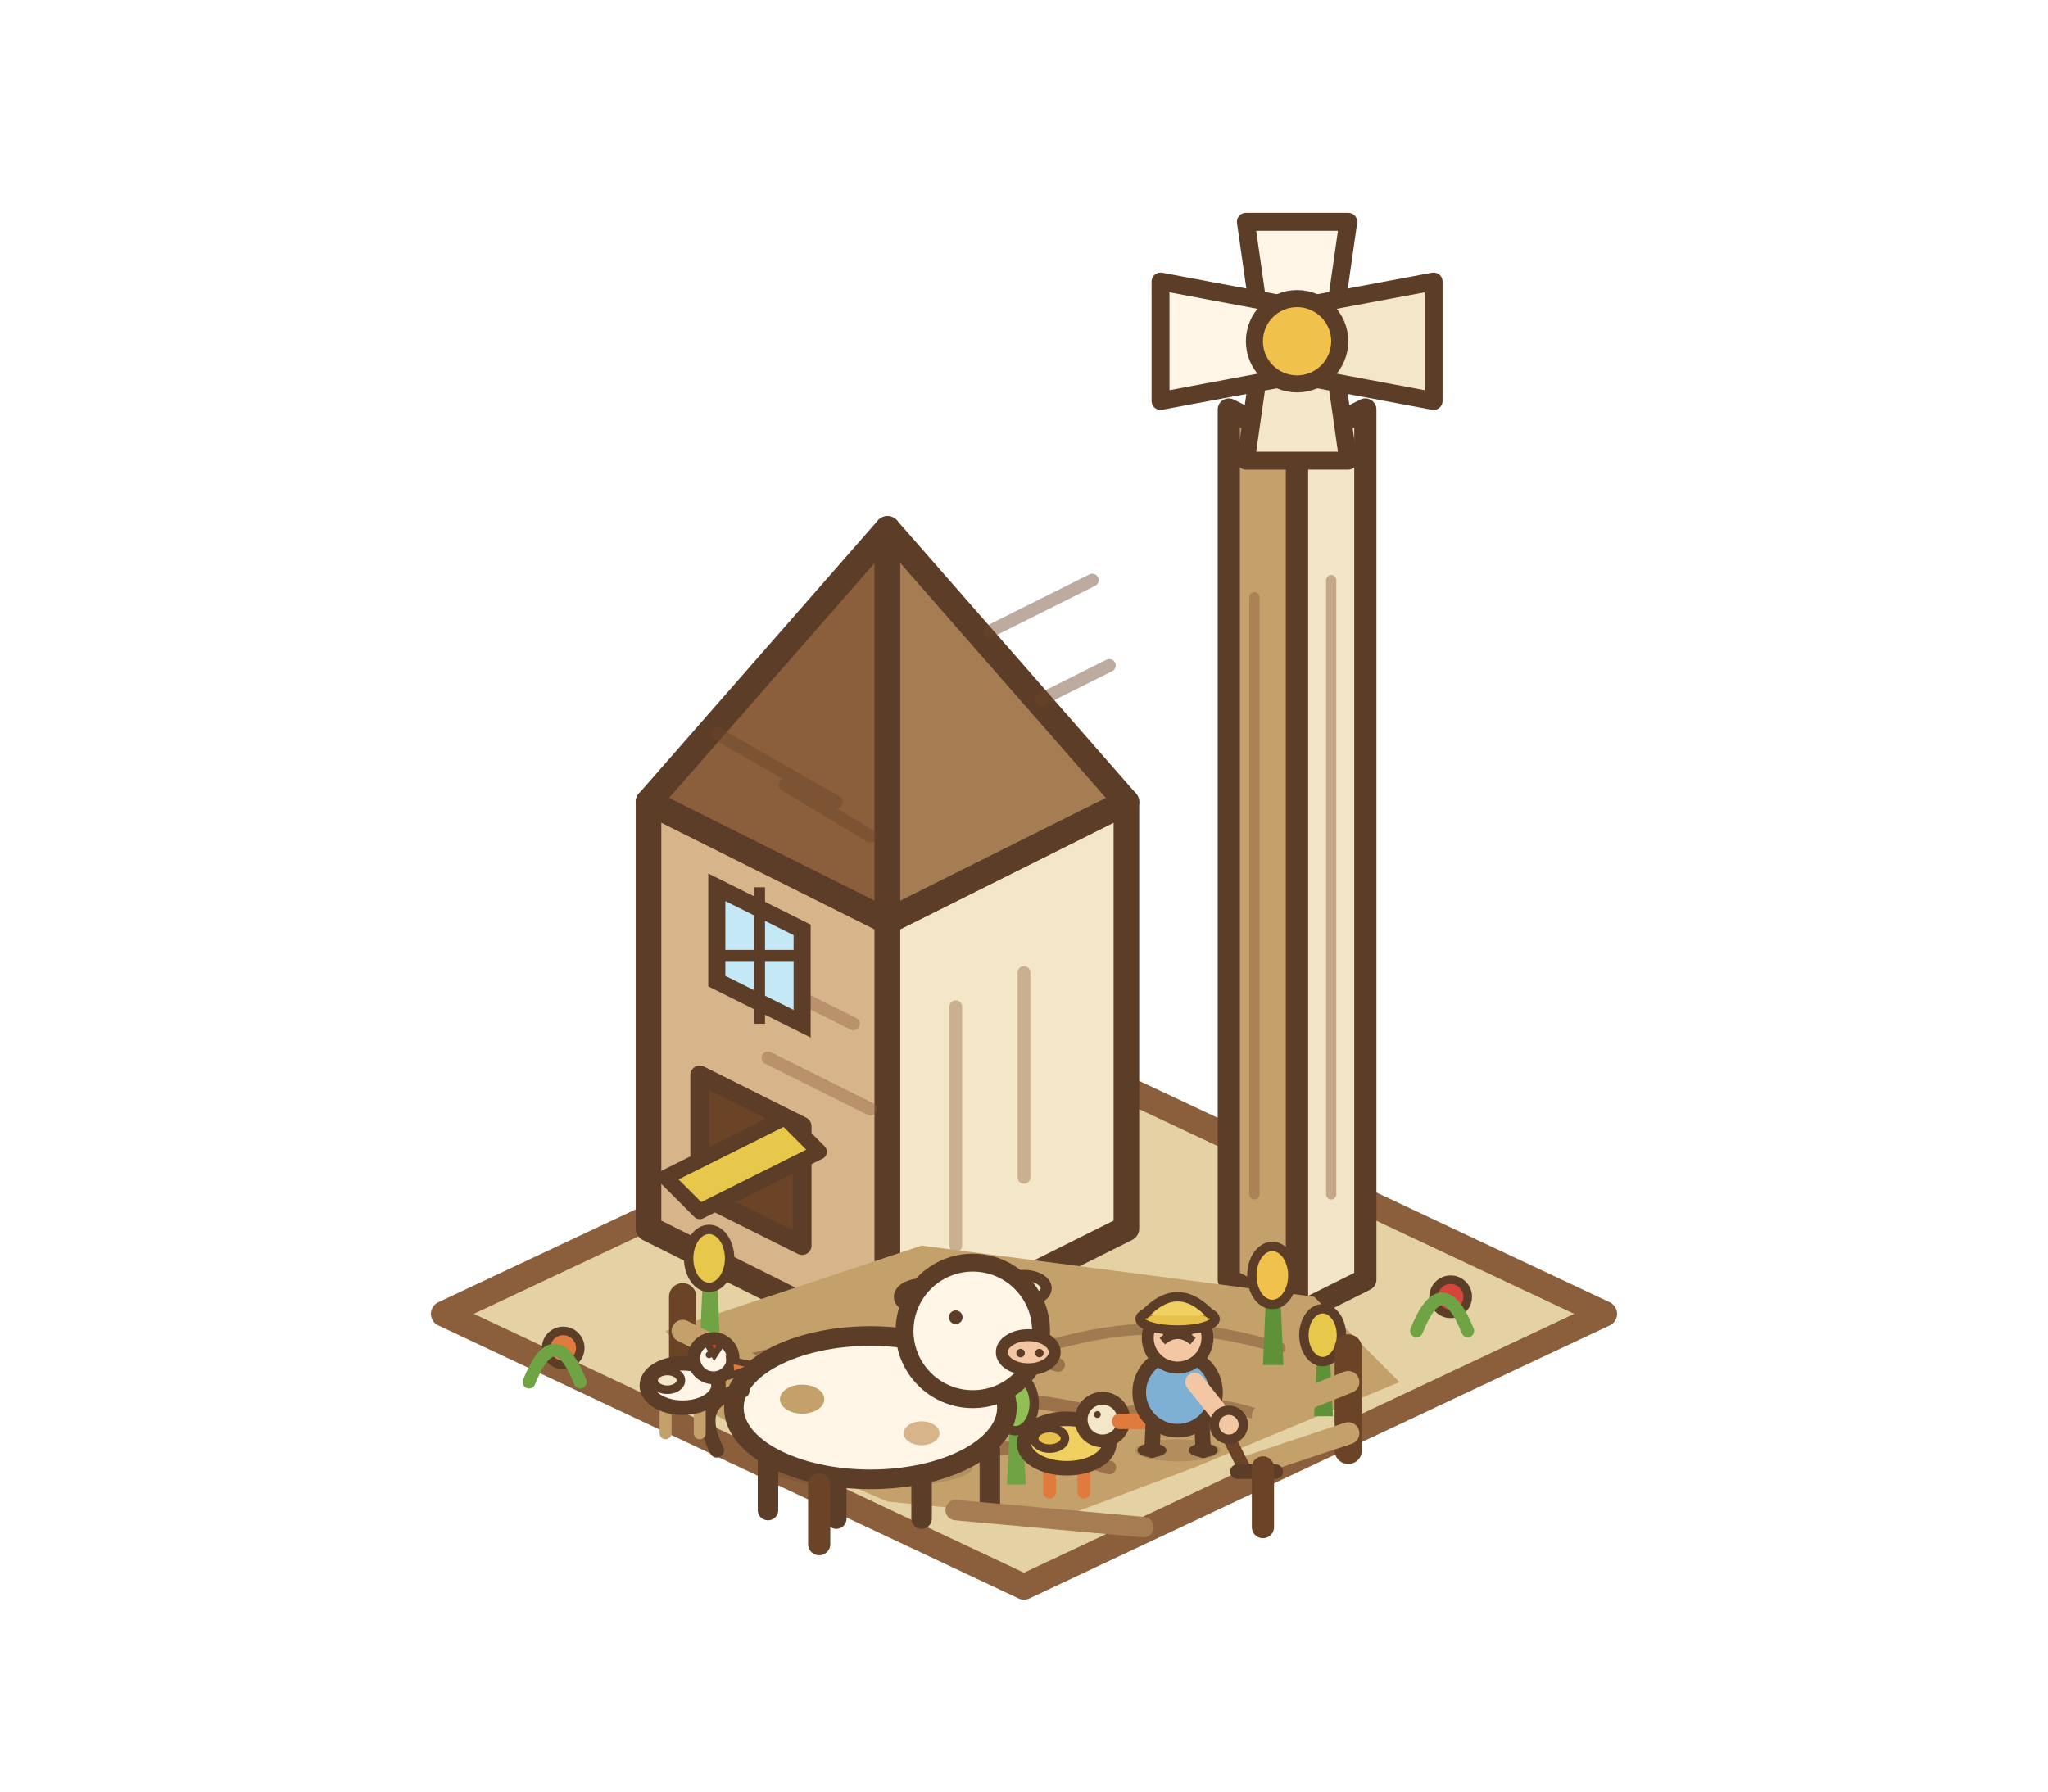
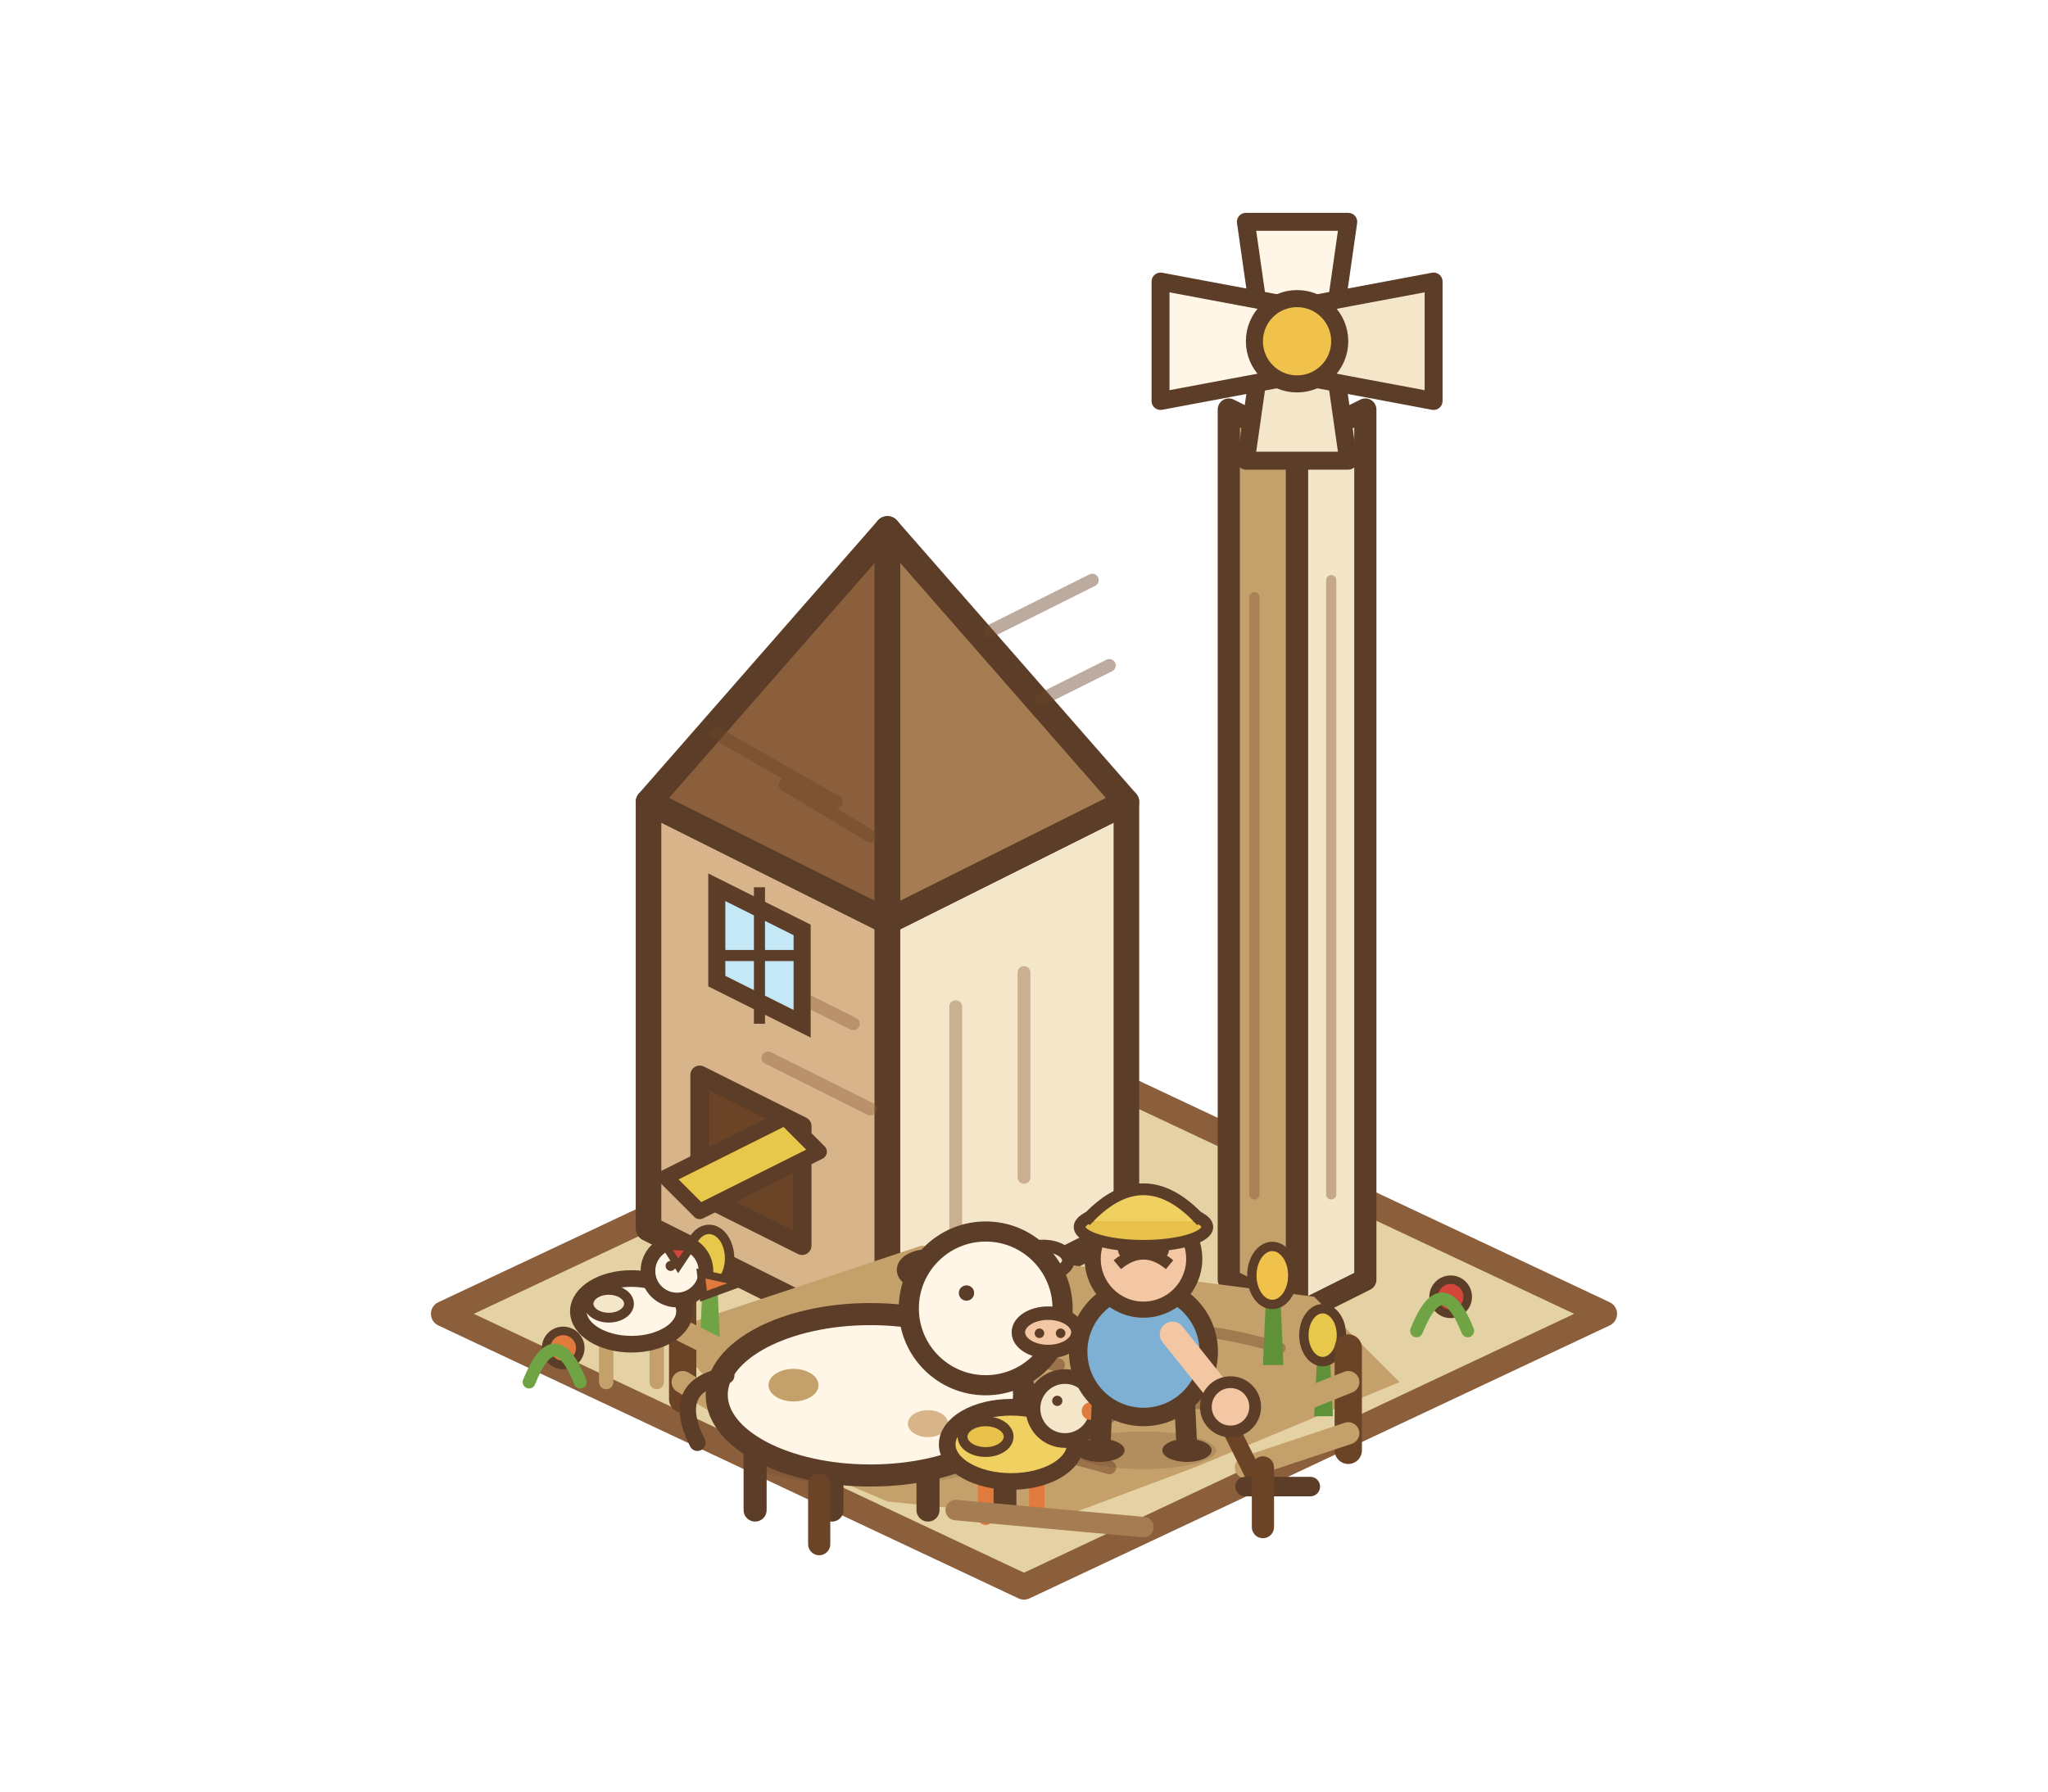
<svg xmlns="http://www.w3.org/2000/svg" viewBox="0 0 240 210" fill="none">
  <style>
    svg, svg * { pointer-events: none; }
    .mill { transform-box: view-box; transform-origin: 152px 40px; animation: spin 9s linear infinite; }
    .sway-a, .sway-b { transform-box: fill-box; transform-origin: 50% 100%; }
    .sway-a { animation: breeze-a 3.2s ease-in-out infinite; }
    .sway-b { animation: breeze-b 4.1s ease-in-out infinite; animation-delay: -1.6s; }
-     .hoe { transform-box: view-box; transform-origin: 140px 162px; animation: hoe 2.7s ease-in-out infinite; }
-     .peck { transform-box: view-box; transform-origin: 82px 161px; animation: peck 1.45s ease-in-out infinite; }
-     .duck { transform-box: view-box; transform-origin: 126px 169px; animation: waddle 2.6s ease-in-out infinite; animation-delay: -0.9s; }
-     .cowhead { transform-box: view-box; transform-origin: 110px 164px; animation: bob 3.8s ease-in-out infinite; animation-delay: -2.2s; }
+     .hoe { transform-box: view-box; transform-origin: 137.4px 156.4px; animation: hoe 2.7s ease-in-out infinite; }
+     .peck { transform-box: view-box; transform-origin: 76.96px 151.64px; animation: peck 1.45s ease-in-out infinite; }
+     .duck { transform-box: view-box; transform-origin: 118.5px 169.3px; animation: waddle 2.6s ease-in-out infinite; animation-delay: -0.9s; }
+     .cowhead { transform-box: view-box; transform-origin: 111px 162.4px; animation: bob 3.8s ease-in-out infinite; animation-delay: -2.2s; }
    @keyframes spin { to { transform: rotate(360deg); } }
    @keyframes breeze-a {
      0%, 100% { transform: skewX(-5deg); }
      50% { transform: skewX(6deg); }
    }
    @keyframes breeze-b {
      0%, 100% { transform: skewX(4deg); }
      46% { transform: skewX(-6deg); }
    }
    @keyframes hoe {
      0%, 100% { transform: rotate(-10deg); }
      42% { transform: rotate(14deg); }
    }
    @keyframes peck {
      0%, 100% { transform: rotate(-5deg); }
      34% { transform: rotate(24deg); }
      48% { transform: rotate(16deg); }
    }
    @keyframes waddle {
      0%, 100% { transform: translate(2.2px, 0) rotate(4deg); }
      50% { transform: translate(-2.4px, 0) rotate(-4deg); }
    }
    @keyframes bob {
      0%, 100% { transform: rotate(-12deg); }
      50% { transform: rotate(14deg); }
    }
  </style>
  <polygon points="120,186 188,154 120,122 52,154" fill="#e4d2a4" stroke="#8b5e3c" stroke-width="3" stroke-linejoin="round" />
  <polygon points="76,144 104,158 104,108 76,94" fill="#d7b48a" stroke="#5c3d28" stroke-width="3" stroke-linejoin="round" />
  <polygon points="132,144 104,158 104,108 132,94" fill="#f4e6c8" stroke="#5c3d28" stroke-width="3" stroke-linejoin="round" />
  <path d="M84 112l16 8M90 124l12 6M112 118v28M120 114v24" stroke="#8b5e3c" stroke-width="1.5" stroke-linecap="round" opacity=".4" />
  <polygon points="104,62 76,94 104,108" fill="#8b5e3c" stroke="#5c3d28" stroke-width="3" stroke-linejoin="round" />
  <polygon points="104,62 132,94 104,108" fill="#a67c52" stroke="#5c3d28" stroke-width="3" stroke-linejoin="round" />
  <path d="M84 86l14 8M92 92l10 6M116 74l12-6M122 82l8-4" stroke="#6b4428" stroke-width="1.5" stroke-linecap="round" opacity=".45" />
  <polygon points="84,104 94,109 94,120 84,115" fill="#c5e8f7" stroke="#5c3d28" stroke-width="2" />
  <path d="M89 104v16M84 112h10" stroke="#5c3d28" stroke-width="1.3" />
  <polygon points="82,126 94,132 94,146 82,140" fill="#6b4428" stroke="#5c3d28" stroke-width="2.2" stroke-linejoin="round" />
  <circle cx="90" cy="136" r="1.4" fill="#f0c14b" />
  <polygon points="78,138 92,131 96,135 82,142" fill="#e7c84a" stroke="#5c3d28" stroke-width="1.8" stroke-linejoin="round" />
  <polygon points="144,150 152,154 152,52 144,48" fill="#c4a06a" stroke="#5c3d28" stroke-width="2.6" stroke-linejoin="round" />
  <polygon points="160,150 152,154 152,52 160,48" fill="#f3e6c8" stroke="#5c3d28" stroke-width="2.6" stroke-linejoin="round" />
  <path d="M147 70v70M156 68v72" stroke="#8b5e3c" stroke-width="1.2" stroke-linecap="round" opacity=".45" />
  <g class="mill">
    <polygon points="148,40 156,40 158,26 146,26" fill="#fff6e8" stroke="#5c3d28" stroke-width="2.1" stroke-linejoin="round" />
    <polygon points="148,40 156,40 158,54 146,54" fill="#f4e6c8" stroke="#5c3d28" stroke-width="2.1" stroke-linejoin="round" />
    <polygon points="152,36 152,44 136,47 136,33" fill="#fff6e8" stroke="#5c3d28" stroke-width="2.1" stroke-linejoin="round" />
    <polygon points="152,36 152,44 168,47 168,33" fill="#f4e6c8" stroke="#5c3d28" stroke-width="2.1" stroke-linejoin="round" />
  </g>
  <circle cx="152" cy="40" r="5" fill="#f0c14b" stroke="#5c3d28" stroke-width="2" />
  <polygon points="78,156 108,146 154,152 164,162 140,172 124,178 104,176 90,170" fill="#c4a06a" />
  <path d="M86 160c14-4 24-4 38 0M96 166c12-3 22-3 34 0M104 172c10-3 16-3 26 0" stroke="#8b5e3c" stroke-width="1.6" stroke-linecap="round" opacity=".7" />
  <path d="M122 158c10-3 18-3 28 0M130 166c8-2 12-2 18 0" stroke="#6b4428" stroke-width="1.3" stroke-linecap="round" opacity=".4" />
  <g class="sway-a">
    <path d="M82 158h2.4l-.4-9h-1.6z" fill="#6fa344" />
    <ellipse cx="83.1" cy="147.5" rx="2.4" ry="3.4" fill="#e7c84a" stroke="#5c3d28" stroke-width="1.1" />
  </g>
  <g class="sway-a">
    <path d="M148 160h2.4l-.4-9h-1.6z" fill="#5f9238" />
    <ellipse cx="149.1" cy="149.5" rx="2.4" ry="3.4" fill="#f0c14b" stroke="#5c3d28" stroke-width="1.1" />
  </g>
  <g class="sway-b">
    <path d="M118 174h2.2l-.4-8h-1.4z" fill="#6fa344" />
    <ellipse cx="119" cy="164.5" rx="2.2" ry="3.2" fill="#8fbf55" stroke="#5c3d28" stroke-width="1.1" />
  </g>
  <g class="sway-b">
    <path d="M154 166h2.2l-.4-8h-1.4z" fill="#5f9238" />
    <ellipse cx="155" cy="156.5" rx="2.2" ry="3.1" fill="#e7c84a" stroke="#5c3d28" stroke-width="1.1" />
  </g>
  <path d="M80 152v12M158 158v12" stroke="#6b4428" stroke-width="3.2" stroke-linecap="round" />
  <path d="M80 156l12 6M80 162l10 6" stroke="#c4a06a" stroke-width="2.6" stroke-linecap="round" />
  <path d="M158 162l-10 4M158 168l-12 4" stroke="#c4a06a" stroke-width="2.6" stroke-linecap="round" />
  <g class="cow">
-     <ellipse cx="102" cy="172" rx="12" ry="2.4" fill="#5c3d28" opacity=".16" />
-     <path d="M90 170v7M98 171v7M108 171v7M116 170v7" stroke="#5c3d28" stroke-width="2.4" stroke-linecap="round" />
-     <ellipse cx="102" cy="165" rx="16" ry="8.4" fill="#fff6e8" stroke="#5c3d28" stroke-width="2.3" />
-     <ellipse cx="94" cy="164" rx="2.6" ry="1.7" fill="#c4a06a" />
-     <ellipse cx="108" cy="168" rx="2.1" ry="1.4" fill="#d7b48a" />
-     <path d="M87 163q-6 1-3 7" stroke="#5c3d28" stroke-width="1.7" fill="none" stroke-linecap="round" />
+     <ellipse cx="102" cy="171.37" rx="13.51" ry="2.7" fill="#5c3d28" opacity=".16" />
+     <path d="M88.49 169.12v7.88M97.5 170.25v6.75M108.75 170.25v6.75M117.76 169.12v7.88" stroke="#5c3d28" stroke-width="2.7" stroke-linecap="round" />
+     <ellipse cx="102" cy="163.49" rx="18.01" ry="9.46" fill="#fff6e8" stroke="#5c3d28" stroke-width="2.59" />
+     <ellipse cx="92.99" cy="162.36" rx="2.93" ry="1.91" fill="#c4a06a" />
+     <ellipse cx="108.75" cy="166.87" rx="2.36" ry="1.58" fill="#d7b48a" />
+     <path d="M85.11 161.24q-6.75 1.13 -3.38 7.88" stroke="#5c3d28" stroke-width="1.91" fill="none" stroke-linecap="round" />
    <g class="cowhead">
-       <ellipse cx="108" cy="152" rx="2.6" ry="1.5" fill="#f4e6c8" stroke="#5c3d28" stroke-width="1.3" />
-       <ellipse cx="120" cy="151" rx="2.6" ry="1.5" fill="#f4e6c8" stroke="#5c3d28" stroke-width="1.3" />
-       <circle cx="114" cy="156" r="8" fill="#fff6e8" stroke="#5c3d28" stroke-width="2.1" />
-       <ellipse cx="120.5" cy="158.5" rx="3.1" ry="2" fill="#f3c7a3" stroke="#5c3d28" stroke-width="1.4" />
-       <circle cx="119.6" cy="158.6" r="0.5" fill="#5c3d28" />
-       <circle cx="121.8" cy="158.6" r="0.5" fill="#5c3d28" />
-       <circle cx="112" cy="154.4" r="0.8" fill="#5c3d28" />
+       <ellipse cx="108.75" cy="148.85" rx="2.93" ry="1.69" fill="#f4e6c8" stroke="#5c3d28" stroke-width="1.46" />
+       <ellipse cx="122.26" cy="147.73" rx="2.93" ry="1.69" fill="#f4e6c8" stroke="#5c3d28" stroke-width="1.46" />
+       <circle cx="115.51" cy="153.36" r="9.01" fill="#fff6e8" stroke="#5c3d28" stroke-width="2.36" />
+       <ellipse cx="122.83" cy="156.17" rx="3.49" ry="2.25" fill="#f3c7a3" stroke="#5c3d28" stroke-width="1.58" />
+       <circle cx="121.81" cy="156.28" r="0.56" fill="#5c3d28" />
+       <circle cx="124.29" cy="156.28" r="0.56" fill="#5c3d28" />
+       <circle cx="113.26" cy="151.56" r="0.9" fill="#5c3d28" />
    </g>
  </g>
  <g class="chicken">
-     <path d="M78 164v4M82 164v4" stroke="#c4a06a" stroke-width="1.4" stroke-linecap="round" />
-     <ellipse cx="80" cy="162.4" rx="4.2" ry="2.6" fill="#fff6e8" stroke="#5c3d28" stroke-width="1.7" />
-     <ellipse cx="78.2" cy="161.8" rx="1.6" ry="1.1" fill="#f4e6c8" stroke="#5c3d28" stroke-width="1" />
+     <path d="M71.04 156.08v5.92M76.96 156.08v5.92" stroke="#c4a06a" stroke-width="1.68" stroke-linecap="round" />
+     <ellipse cx="74" cy="153.71" rx="6.22" ry="3.85" fill="#fff6e8" stroke="#5c3d28" stroke-width="1.95" />
+     <ellipse cx="71.34" cy="152.82" rx="2.37" ry="1.63" fill="#f4e6c8" stroke="#5c3d28" stroke-width="1.15" />
    <g class="peck">
-       <circle cx="83.6" cy="159.2" r="2.3" fill="#fff6e8" stroke="#5c3d28" stroke-width="1.5" />
-       <path d="M82.7 157.2l1 1.6 1-1.5z" fill="#d4453a" stroke="#5c3d28" stroke-width="0.8" />
-       <path d="M85.5 159.4l3.2 0.7-3 1.1z" fill="#e07a3d" stroke="#5c3d28" stroke-width="0.8" />
-       <circle cx="83.1" cy="158.8" r="0.4" fill="#5c3d28" />
+       <circle cx="79.33" cy="148.98" r="3.4" fill="#fff6e8" stroke="#5c3d28" stroke-width="1.72" />
+       <path d="M78 146.02l1.48 2.37 1.48 -2.22z" fill="#d4453a" stroke="#5c3d28" stroke-width="0.92" />
+       <path d="M82.14 149.27l4.74 1.04 -4.44 1.63z" fill="#e07a3d" stroke="#5c3d28" stroke-width="0.92" />
+       <circle cx="78.59" cy="148.38" r="0.59" fill="#5c3d28" />
    </g>
  </g>
  <g class="duck">
-     <path d="M123 171.5v3.4M127 171.5v3.4" stroke="#e07a3d" stroke-width="1.5" stroke-linecap="round" />
-     <ellipse cx="125" cy="169.2" rx="5" ry="2.9" fill="#f0d060" stroke="#5c3d28" stroke-width="1.7" />
-     <ellipse cx="123" cy="168.6" rx="1.8" ry="1.2" fill="#e7c14a" stroke="#5c3d28" stroke-width="1" />
-     <circle cx="129.2" cy="166.4" r="2.5" fill="#f4e6c8" stroke="#5c3d28" stroke-width="1.5" />
-     <path d="M131.2 166.6h3.6" stroke="#e07a3d" stroke-width="1.8" stroke-linecap="round" />
-     <circle cx="128.6" cy="165.8" r="0.4" fill="#5c3d28" />
+     <path d="M115.5 172.75v5.1M121.5 172.75v5.1" stroke="#e07a3d" stroke-width="1.8" stroke-linecap="round" />
+     <ellipse cx="118.5" cy="169.3" rx="7.5" ry="4.35" fill="#f0d060" stroke="#5c3d28" stroke-width="1.95" />
+     <ellipse cx="115.5" cy="168.4" rx="2.7" ry="1.8" fill="#e7c14a" stroke="#5c3d28" stroke-width="1.15" />
+     <circle cx="124.8" cy="165.1" r="3.75" fill="#f4e6c8" stroke="#5c3d28" stroke-width="1.72" />
+     <path d="M127.8 165.4h5.4" stroke="#e07a3d" stroke-width="2.07" stroke-linecap="round" />
+     <circle cx="123.9" cy="164.2" r="0.6" fill="#5c3d28" />
  </g>
  <g class="farmer">
-     <ellipse cx="138" cy="170" rx="5" ry="1.3" fill="#5c3d28" opacity=".18" />
-     <path d="M135 170l0.2-4.2M141 170l-0.2-4.2" stroke="#5c3d28" stroke-width="1.8" stroke-linecap="round" />
-     <ellipse cx="135" cy="170" rx="1.7" ry="0.8" fill="#5c3d28" />
-     <ellipse cx="141" cy="170" rx="1.7" ry="0.8" fill="#5c3d28" />
-     <ellipse cx="138" cy="163.2" rx="4.5" ry="4.5" fill="#7eb0d4" stroke="#5c3d28" stroke-width="1.6" />
-     <circle cx="138" cy="156.8" r="3.5" fill="#f3c7a3" stroke="#5c3d28" stroke-width="1.4" />
-     <path d="M136.2 157.2q1.8-1.5 3.6 0" stroke="#5c3d28" stroke-width="1" fill="none" />
-     <circle cx="136.8" cy="156.2" r="0.55" fill="#5c3d28" />
-     <circle cx="139.2" cy="156.2" r="0.55" fill="#5c3d28" />
-     <ellipse cx="138" cy="154.6" rx="4.4" ry="1.3" fill="#e7c14a" stroke="#5c3d28" stroke-width="1.1" />
-     <path d="M134 154.2q4-4.4 8 0" fill="#f0d060" stroke="#5c3d28" stroke-width="1.1" stroke-linejoin="round" />
+     <ellipse cx="134" cy="170" rx="8.5" ry="2.21" fill="#5c3d28" opacity=".18" />
+     <path d="M128.9 170l0.34 -7.14M139.1 170l-0.34 -7.14" stroke="#5c3d28" stroke-width="2.43" stroke-linecap="round" />
+     <ellipse cx="128.9" cy="170" rx="2.89" ry="1.36" fill="#5c3d28" />
+     <ellipse cx="139.1" cy="170" rx="2.89" ry="1.36" fill="#5c3d28" />
+     <ellipse cx="134" cy="158.44" rx="7.65" ry="7.65" fill="#7eb0d4" stroke="#5c3d28" stroke-width="2.16" />
+     <circle cx="134" cy="147.56" r="5.95" fill="#f3c7a3" stroke="#5c3d28" stroke-width="1.89" />
+     <path d="M130.94 148.24q3.06 -2.55 6.12 0" stroke="#5c3d28" stroke-width="1.35" fill="none" />
+     <circle cx="131.96" cy="146.54" r="0.94" fill="#5c3d28" />
+     <circle cx="136.04" cy="146.54" r="0.94" fill="#5c3d28" />
+     <ellipse cx="134" cy="143.82" rx="7.48" ry="2.21" fill="#e7c14a" stroke="#5c3d28" stroke-width="1.38" />
+     <path d="M127.2 143.14q6.8 -7.48 13.6 0" fill="#f0d060" stroke="#5c3d28" stroke-width="1.38" stroke-linejoin="round" />
    <g class="hoe">
-       <path d="M140 162l4 5" stroke="#f3c7a3" stroke-width="2.2" stroke-linecap="round" />
-       <path d="M143 166.5l3 6" stroke="#6b4428" stroke-width="1.5" stroke-linecap="round" />
-       <path d="M145 172.5h4.5" stroke="#5c3d28" stroke-width="1.7" stroke-linecap="round" />
-       <circle cx="144" cy="167" r="1.7" fill="#f3c7a3" stroke="#5c3d28" stroke-width="1.1" />
+       <path d="M137.4 156.4l6.8 8.5" stroke="#f3c7a3" stroke-width="2.97" stroke-linecap="round" />
+       <path d="M142.5 164.05l5.1 10.2" stroke="#6b4428" stroke-width="2.03" stroke-linecap="round" />
+       <path d="M145.9 174.25h7.65" stroke="#5c3d28" stroke-width="2.29" stroke-linecap="round" />
+       <circle cx="144.2" cy="164.9" r="2.89" fill="#f3c7a3" stroke="#5c3d28" stroke-width="1.38" />
    </g>
  </g>
  <path d="M96 174v7M148 172v7" stroke="#6b4428" stroke-width="2.6" stroke-linecap="round" />
  <path d="M112 177l22 2" stroke="#a67c52" stroke-width="2.4" stroke-linecap="round" />
  <circle cx="66" cy="158" r="2" fill="#e07a3d" stroke="#5c3d28" stroke-width="1" />
  <path d="M62 162c2-5 4-5 6 0" stroke="#6fa344" stroke-width="1.5" stroke-linecap="round" />
  <circle cx="170" cy="152" r="2" fill="#d4453a" stroke="#5c3d28" stroke-width="1" />
  <path d="M166 156c2-5 4-5 6 0" stroke="#6fa344" stroke-width="1.5" stroke-linecap="round" />
</svg>
